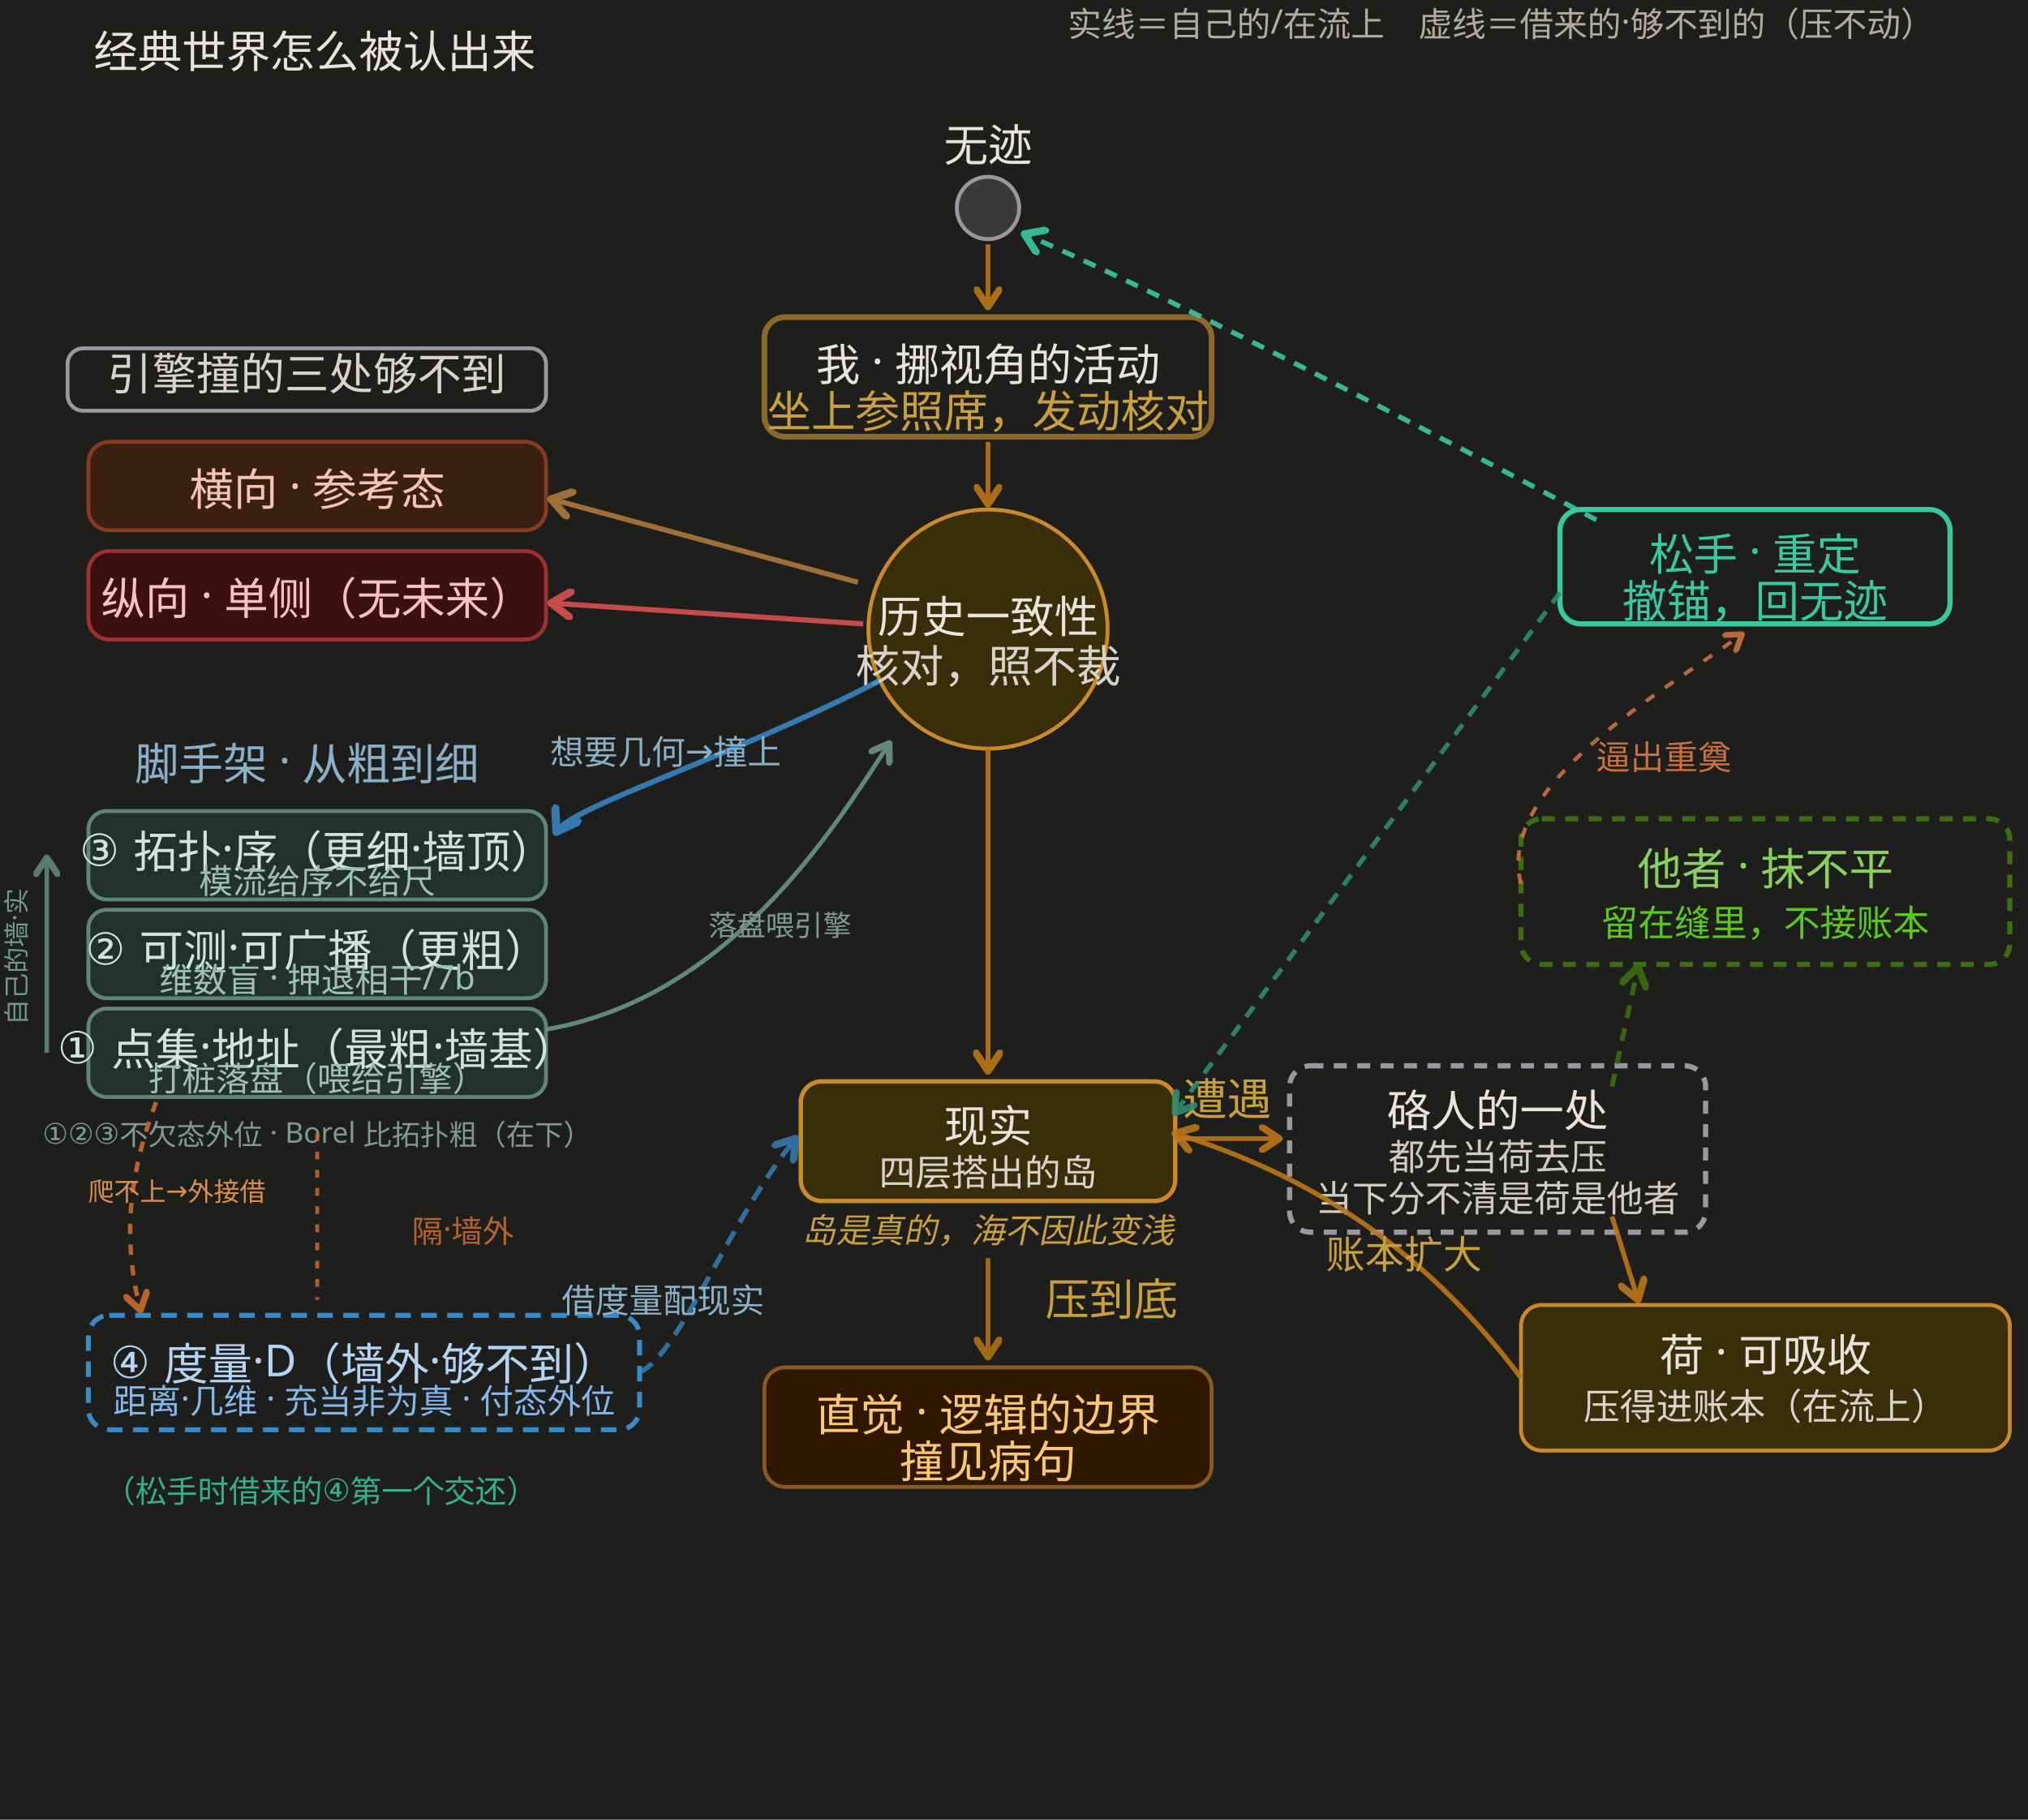
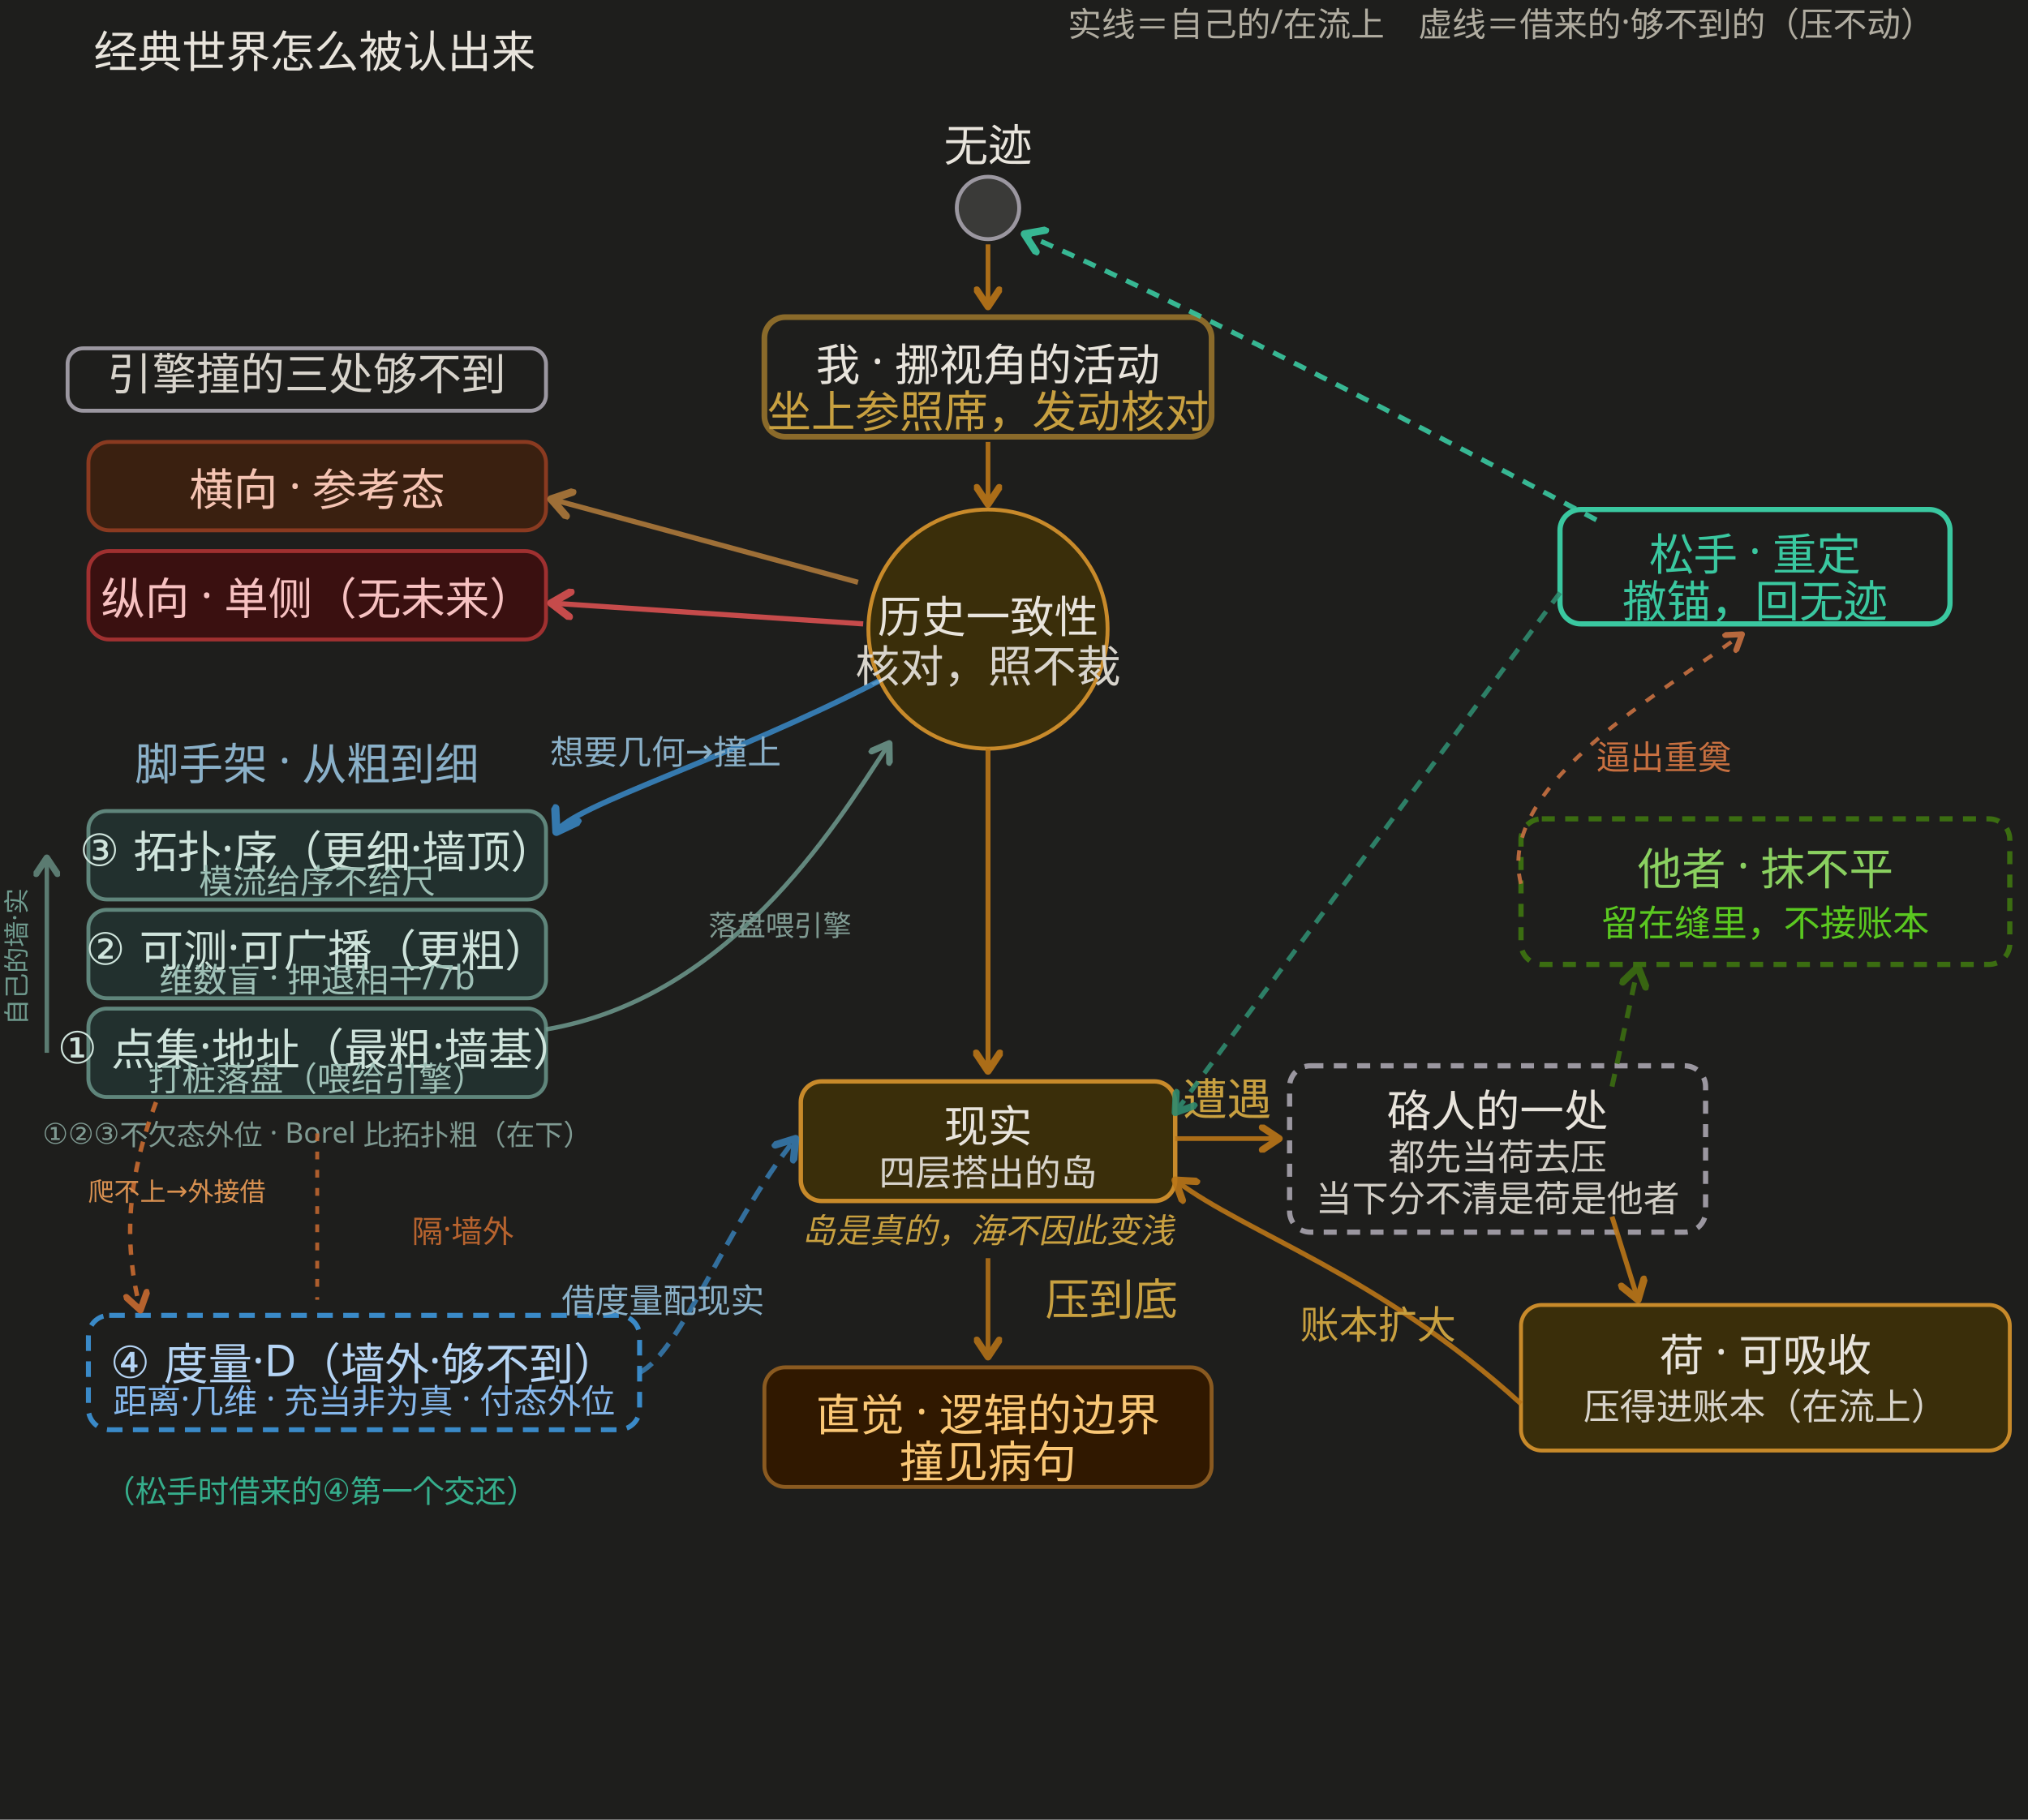
<svg xmlns="http://www.w3.org/2000/svg" preserveAspectRatio="xMidYMid meet" width="100%" viewBox="0 0 780 700" role="img">
  <rect x="0" y="0" width="780" height="700" fill="#1e1e1c" />
  <defs>
    <marker id="arrow" viewBox="0 0 10 10" refX="8" refY="5" markerWidth="6" markerHeight="6" orient="auto-start-reverse">
      <path d="M2 1L8 5L2 9" fill="none" stroke="context-stroke" stroke-width="2.5" stroke-linecap="round" stroke-linejoin="round" />
    </marker>
  </defs>
  <text x="36" y="26" fill="#e8e4dc" font-family="'Anthropic Sans',sans-serif" font-size="17" font-weight="500">经典世界怎么被认出来</text>
  <text x="744" y="14" text-anchor="end" fill="#b0aca0" font-family="'Anthropic Sans',sans-serif" font-size="13">实线＝自己的/在流上　虚线＝借来的·够不到的（压不动）</text>
  <a href="02_start.html#scene-wuji" target="_top">
    <g>
      <circle cx="380" cy="80" r="12" fill="#3a3a38" stroke="#9b97a0" stroke-width="1.5" />
      <text x="380" y="62" text-anchor="middle" fill="#e8e4dc" font-family="'Anthropic Sans',sans-serif" font-size="17" font-weight="500">无迹</text>
    </g>
  </a>
  <line x1="380" y1="94" x2="380" y2="118" stroke="#ba7517" stroke-width="1.8" opacity="0.9" marker-end="url(#arrow)" />
  <a href="07_worldtopos.html#scene-wo" target="_top">
    <g>
      <rect x="294" y="122" width="172" height="46" rx="8" fill="none" stroke="#8a6a2a" stroke-width="2.2" />
      <text x="380" y="139" text-anchor="middle" dominant-baseline="central" fill="#e8e4dc" font-family="'Anthropic Sans',sans-serif" font-size="17" font-weight="500">我 · 挪视角的活动</text>
      <text x="380" y="157" text-anchor="middle" dominant-baseline="central" fill="#c8a040" font-family="'Anthropic Sans',sans-serif" font-size="17">坐上参照席，发动核对</text>
    </g>
  </a>
  <line x1="380" y1="170" x2="380" y2="194" stroke="#ba7517" stroke-width="1.8" opacity="0.9" marker-end="url(#arrow)" />
  <a href="07_worldtopos.html#scene-lishi" target="_top">
    <g>
      <circle cx="380" cy="242" r="46" fill="#3a2e0a" stroke="#c88a2a" stroke-width="1.5" />
      <text x="380" y="236" text-anchor="middle" dominant-baseline="central" fill="#e8e4dc" font-family="'Anthropic Sans',sans-serif" font-size="17" font-weight="500">历史一致性</text>
      <text x="380" y="255" text-anchor="middle" dominant-baseline="central" fill="#d8d4cc" font-family="'Anthropic Sans',sans-serif" font-size="17">核对，照不裁</text>
    </g>
  </a>
  <line x1="380" y1="288" x2="380" y2="412" stroke="#ba7517" stroke-width="1.9" opacity="0.9" marker-end="url(#arrow)" />
  <a href="10_classicalworld.html#scene-xianshi" target="_top">
    <g>
      <rect x="308" y="416" width="144" height="46" rx="8" fill="#3a2e0a" stroke="#c88a2a" stroke-width="1.7" />
      <text x="380" y="432" text-anchor="middle" dominant-baseline="central" fill="#e8e4dc" font-family="'Anthropic Sans',sans-serif" font-size="17" font-weight="500">现实</text>
      <text x="380" y="450" text-anchor="middle" dominant-baseline="central" fill="#d8d4cc" font-family="'Anthropic Sans',sans-serif" font-size="14">四层搭出的岛</text>
    </g>
  </a>
  <text x="380" y="478" text-anchor="middle" fill="#c8a040" font-family="'Anthropic Sans',sans-serif" font-size="13" font-style="italic">岛是真的，海不因此变浅</text>
  <line x1="380" y1="484" x2="380" y2="522" stroke="#ba7517" stroke-width="1.8" opacity="0.85" marker-end="url(#arrow)" />
  <text x="402" y="506" fill="#c8a040" font-family="'Anthropic Sans',sans-serif" font-size="17">压到底</text>
  <a href="08_intuition.html#scene-luoji" target="_top">
    <g>
      <rect x="294" y="526" width="172" height="46" rx="8" fill="#301800" stroke="#8a5a20" stroke-width="1.5" />
      <text x="380" y="543" text-anchor="middle" dominant-baseline="central" fill="#FAC775" font-family="'Anthropic Sans',sans-serif" font-size="17" font-weight="500">直觉 · 逻辑的边界</text>
      <text x="380" y="561" text-anchor="middle" dominant-baseline="central" fill="#FAC775" font-family="'Anthropic Sans',sans-serif" font-size="17">撞见病句</text>
    </g>
  </a>
  <a href="05_unknowable.html#scene-sanzhong" target="_top">
    <g>
      <text x="118" y="150" text-anchor="middle" fill="#d8d4cc" font-family="'Anthropic Sans',sans-serif" font-size="17">引擎撞的三处够不到</text>
      <rect x="26" y="134" width="184" height="24" rx="6" fill="none" stroke="#9b97a0" stroke-width="1.5" />
    </g>
  </a>
  <a href="04_intentionality.html#scene-heng" target="_top">
    <g>
      <rect x="34" y="170" width="176" height="34" rx="8" fill="#3a2010" stroke="#8a3a20" stroke-width="1.5" />
      <text x="122" y="187" text-anchor="middle" dominant-baseline="central" fill="#F5C4B3" font-family="'Anthropic Sans',sans-serif" font-size="17" font-weight="500">横向 · 参考态</text>
    </g>
  </a>
  <line x1="330" y1="224" x2="212" y2="192" stroke="#c88a40" stroke-width="2.0" opacity="0.75" marker-end="url(#arrow)" />
  <a href="03_twostreams.html#scene-zong" target="_top">
    <g>
      <rect x="34" y="212" width="176" height="34" rx="8" fill="#3a1010" stroke="#a03030" stroke-width="1.5" />
      <text x="122" y="229" text-anchor="middle" dominant-baseline="central" fill="#F7C1C1" font-family="'Anthropic Sans',sans-serif" font-size="17" font-weight="500">纵向 · 单侧（无未来）</text>
    </g>
  </a>
  <line x1="332" y1="240" x2="212" y2="232" stroke="#d85050" stroke-width="2.0" opacity="0.9" marker-end="url(#arrow)" />
  <text x="118" y="300" text-anchor="middle" fill="#8ab0c8" font-family="'Anthropic Sans',sans-serif" font-size="17" font-weight="500">脚手架 · 从粗到细</text>
  <path d="M338 262 C 280 292, 220 310, 214 320" fill="none" stroke="#3a8ac8" stroke-width="2.1" opacity="0.85" marker-end="url(#arrow)" />
  <text x="256" y="294" text-anchor="middle" fill="#8ab0c8" font-family="'Anthropic Sans',sans-serif" font-size="13">想要几何→撞上</text>
  <g>
    <rect x="34" y="312" width="176" height="34" rx="7" fill="#22302e" stroke="#5f857b" stroke-width="1.5" />
    <text x="122" y="324" text-anchor="middle" dominant-baseline="central" fill="#cfe4dc" font-family="'Anthropic Sans',sans-serif" font-size="17" font-weight="500">③ 拓扑·序（更细·墙顶）</text>
    <text x="122" y="338" text-anchor="middle" dominant-baseline="central" fill="#9ec0b6" font-family="'Anthropic Sans',sans-serif" font-size="13">模流给序不给尺</text>
  </g>
  <g>
    <rect x="34" y="350" width="176" height="34" rx="7" fill="#22302e" stroke="#5f857b" stroke-width="1.5" />
    <text x="122" y="362" text-anchor="middle" dominant-baseline="central" fill="#cfe4dc" font-family="'Anthropic Sans',sans-serif" font-size="17" font-weight="500">② 可测·可广播（更粗）</text>
    <text x="122" y="376" text-anchor="middle" dominant-baseline="central" fill="#9ec0b6" font-family="'Anthropic Sans',sans-serif" font-size="13">维数盲 · 押退相干/7b</text>
  </g>
  <g>
    <rect x="34" y="388" width="176" height="34" rx="7" fill="#22302e" stroke="#5f857b" stroke-width="1.5" />
    <text x="122" y="400" text-anchor="middle" dominant-baseline="central" fill="#cfe4dc" font-family="'Anthropic Sans',sans-serif" font-size="17" font-weight="500">① 点集·地址（最粗·墙基）</text>
    <text x="122" y="414" text-anchor="middle" dominant-baseline="central" fill="#9ec0b6" font-family="'Anthropic Sans',sans-serif" font-size="13">打桩落盘（喂给引擎）</text>
  </g>
  <line x1="18" y1="405" x2="18" y2="330" stroke="#6f9a8e" stroke-width="1.7" opacity="0.75" marker-end="url(#arrow)" />
  <text x="10" y="368" text-anchor="middle" fill="#6f9a8e" font-family="'Anthropic Sans',sans-serif" font-size="10" transform="rotate(-90 10 368)">自己的墙·实</text>
  <text x="122" y="440" text-anchor="middle" fill="#7f9a92" font-family="'Anthropic Sans',sans-serif" font-size="11">①②③不欠态外位 · Borel 比拓扑粗（在下）</text>
  <path d="M210 396 C 280 384, 320 320, 342 286" fill="none" stroke="#6f9a8e" stroke-width="1.7" opacity="0.85" marker-end="url(#arrow)" />
  <text x="300" y="360" text-anchor="middle" fill="#7f9a92" font-family="'Anthropic Sans',sans-serif" font-size="11">落盘喂引擎</text>
  <line x1="122" y1="436" x2="122" y2="500" stroke="#c86a30" stroke-width="1.5" stroke-dasharray="3 4" opacity="0.85" />
  <text x="178" y="478" text-anchor="middle" fill="#c86a30" font-family="'Anthropic Sans',sans-serif" font-size="12" opacity="0.9">隔·墙外</text>
  <a href="09_assertion.html#scene-dui" target="_top">
    <g>
      <rect x="34" y="506" width="212" height="44" rx="8" fill="none" stroke="#3a8ac8" stroke-width="1.9" stroke-dasharray="6 4" />
      <text x="140" y="521" text-anchor="middle" dominant-baseline="central" fill="#B5D4F4" font-family="'Anthropic Sans',sans-serif" font-size="17" font-weight="500">④ 度量·D（墙外·够不到）</text>
      <text x="140" y="538" text-anchor="middle" dominant-baseline="central" fill="#85B7EB" font-family="'Anthropic Sans',sans-serif" font-size="13">距离·几维 · 充当非为真 · 付态外位</text>
    </g>
  </a>
  <path d="M60 424 C 48 456, 48 480, 54 504" fill="none" stroke="#c86a30" stroke-width="1.7" opacity="0.9" stroke-dasharray="4 4" marker-end="url(#arrow)" />
  <text x="68" y="462" text-anchor="middle" fill="#d89050" font-family="'Anthropic Sans',sans-serif" font-size="10">爬不上→外接借</text>
  <path d="M246 528 C 262 520, 280 470, 306 438" fill="none" stroke="#3a8ac8" stroke-width="1.9" opacity="0.75" stroke-dasharray="6 4" marker-end="url(#arrow)" />
  <text x="255" y="505" text-anchor="middle" fill="#8ab0c8" font-family="'Anthropic Sans',sans-serif" font-size="13">借度量配现实</text>
  <line x1="452" y1="438" x2="492" y2="438" stroke="#ba7517" stroke-width="1.8" opacity="0.9" marker-end="url(#arrow)" />
  <text x="472" y="429" text-anchor="middle" fill="#c8a040" font-family="'Anthropic Sans',sans-serif" font-size="17">遭遇</text>
  <g>
    <rect x="496" y="410" width="160" height="64" rx="8" fill="none" stroke="#9b97a0" stroke-width="2.0" stroke-dasharray="5 4" />
    <text x="576" y="426" text-anchor="middle" dominant-baseline="central" fill="#e8e4dc" font-family="'Anthropic Sans',sans-serif" font-size="17" font-weight="500">硌人的一处</text>
    <text x="576" y="444" text-anchor="middle" dominant-baseline="central" fill="#d0ccc4" font-family="'Anthropic Sans',sans-serif" font-size="14">都先当荷去压</text>
    <text x="576" y="460" text-anchor="middle" dominant-baseline="central" fill="#d0ccc4" font-family="'Anthropic Sans',sans-serif" font-size="14">当下分不清是荷是他者</text>
  </g>
  <line x1="620" y1="418" x2="630" y2="372" stroke="#3b6d11" stroke-width="1.9" opacity="0.9" stroke-dasharray="5 4" marker-end="url(#arrow)" />
  <g>
    <rect x="585" y="315" width="188" height="56" rx="8" fill="none" stroke="#3b6d11" stroke-width="2.0" stroke-dasharray="5 4" />
    <text x="679" y="333" text-anchor="middle" dominant-baseline="central" fill="#8ad060" font-family="'Anthropic Sans',sans-serif" font-size="17" font-weight="500">他者 · 抹不平</text>
    <text x="679" y="354" text-anchor="middle" dominant-baseline="central" fill="#5ac820" font-family="'Anthropic Sans',sans-serif" font-size="14">留在缝里，不接账本</text>
  </g>
  <path d="M585 340 C 575 302, 640 266, 670 244" fill="none" stroke="#c87040" stroke-width="1.5" opacity="0.9" stroke-dasharray="4 5" marker-end="url(#arrow)" />
  <text x="640" y="296" text-anchor="middle" fill="#c87040" font-family="'Anthropic Sans',sans-serif" font-size="13">逼出重奠</text>
  <line x1="620" y1="468" x2="630" y2="500" stroke="#ba7517" stroke-width="1.9" opacity="0.9" marker-end="url(#arrow)" />
  <a href="06_theother.html#scene-he" target="_top">
    <g>
      <rect x="585" y="502" width="188" height="56" rx="8" fill="#3a2e0a" stroke="#c88a2a" stroke-width="1.5" />
      <text x="679" y="520" text-anchor="middle" dominant-baseline="central" fill="#e8e4dc" font-family="'Anthropic Sans',sans-serif" font-size="17" font-weight="500">荷 · 可吸收</text>
      <text x="679" y="540" text-anchor="middle" dominant-baseline="central" fill="#d8d4cc" font-family="'Anthropic Sans',sans-serif" font-size="14">压得进账本（在流上）</text>
    </g>
  </a>
-   <path d="M585 530 C 540 470, 490 448, 452 436" fill="none" stroke="#ba7517" stroke-width="1.9" opacity="0.9" marker-end="url(#arrow)" />
-   <text x="540" y="488" text-anchor="middle" fill="#c8a040" font-family="'Anthropic Sans',sans-serif" font-size="15">账本扩大</text>
+   <path d="M585 540 C 530 490, 480 475, 452 454" fill="none" stroke="#ba7517" stroke-width="1.9" opacity="0.9" marker-end="url(#arrow)" />
+   <text x="530" y="515" text-anchor="middle" fill="#c8a040" font-family="'Anthropic Sans',sans-serif" font-size="15">账本扩大</text>
  <a href="12_epilogue.html#scene-songshou" target="_top">
    <g>
      <rect x="600" y="196" width="150" height="44" rx="8" fill="none" stroke="#3ac8a0" stroke-width="2.0" />
      <text x="675" y="212" text-anchor="middle" dominant-baseline="central" fill="#3ac8a0" font-family="'Anthropic Sans',sans-serif" font-size="17" font-weight="500">松手 · 重定</text>
      <text x="675" y="230" text-anchor="middle" dominant-baseline="central" fill="#3ac8a0" font-family="'Anthropic Sans',sans-serif" font-size="17">撤锚，回无迹</text>
    </g>
  </a>
  <line x1="600" y1="228" x2="452" y2="428" stroke="#2f8a6e" stroke-width="1.8" opacity="0.9" stroke-dasharray="5 4" marker-end="url(#arrow)" />
  <path d="M614 200 C 520 150, 440 110, 394 90" fill="none" stroke="#3ac8a0" stroke-width="1.9" opacity="0.9" stroke-dasharray="5 4" marker-end="url(#arrow)" />
  <text x="40" y="578" text-anchor="start" fill="#3ac8a0" font-family="'Anthropic Sans',sans-serif" font-size="12" opacity="0.85">（松手时借来的④第一个交还）</text>
</svg>
